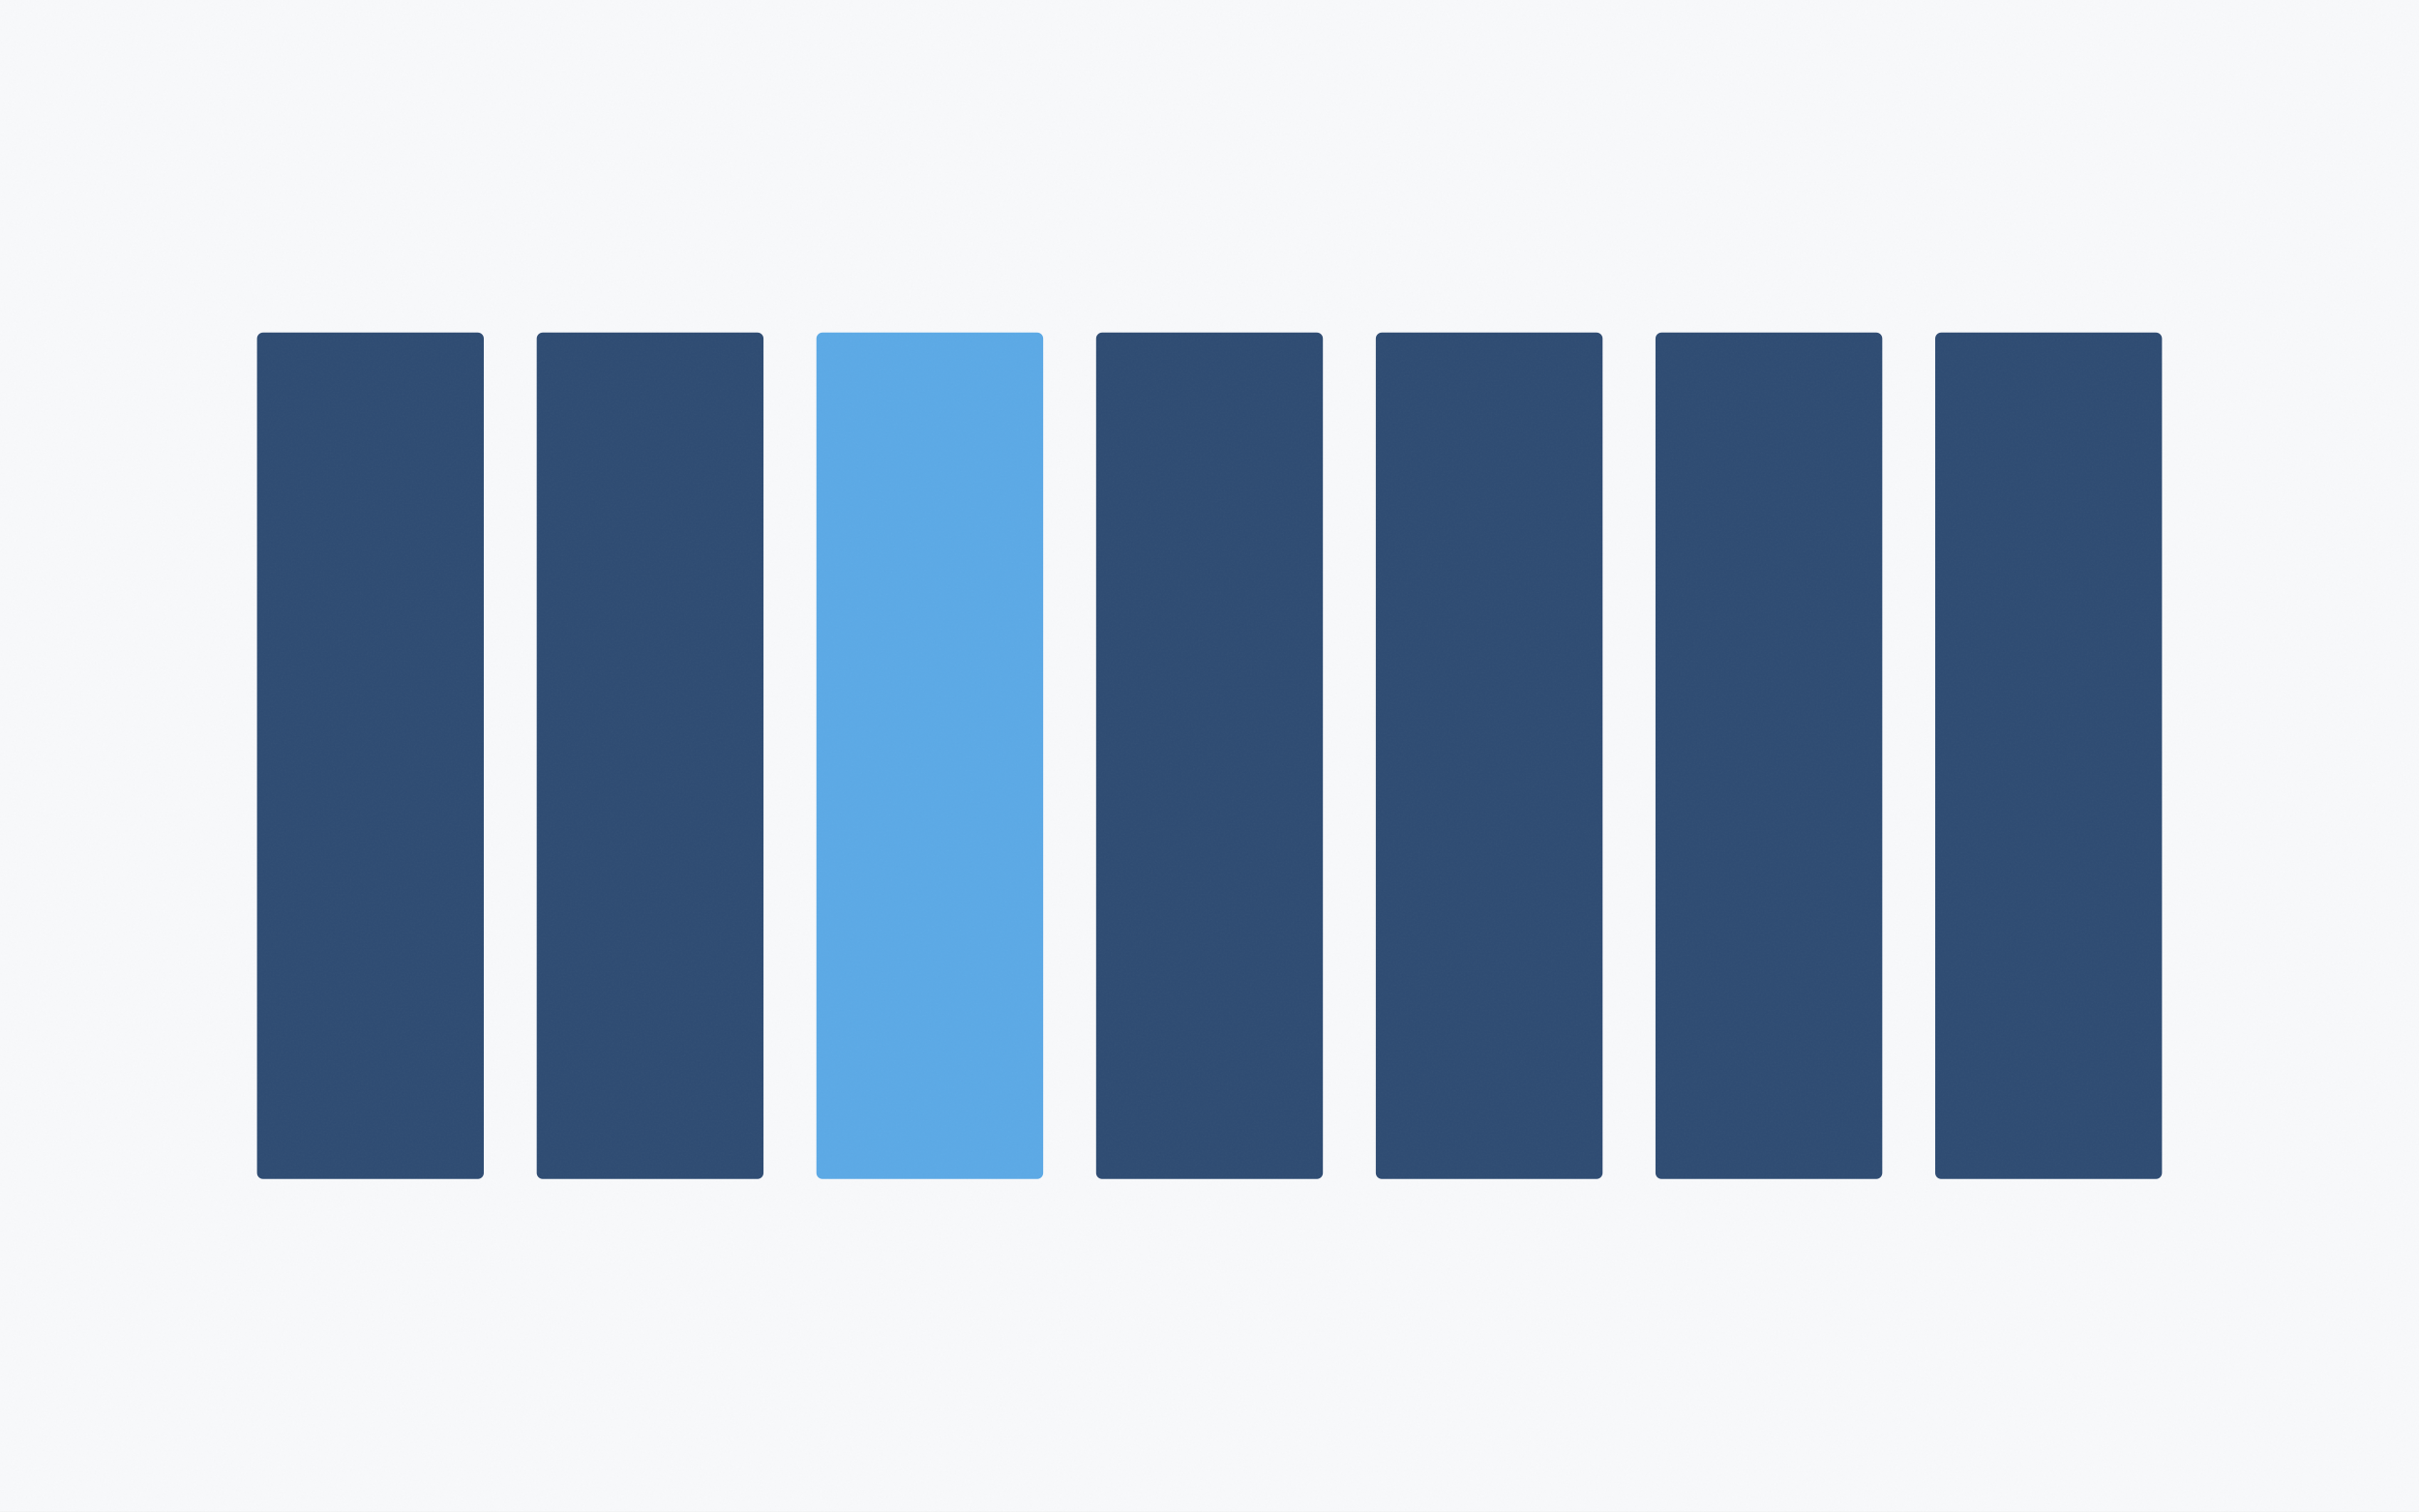
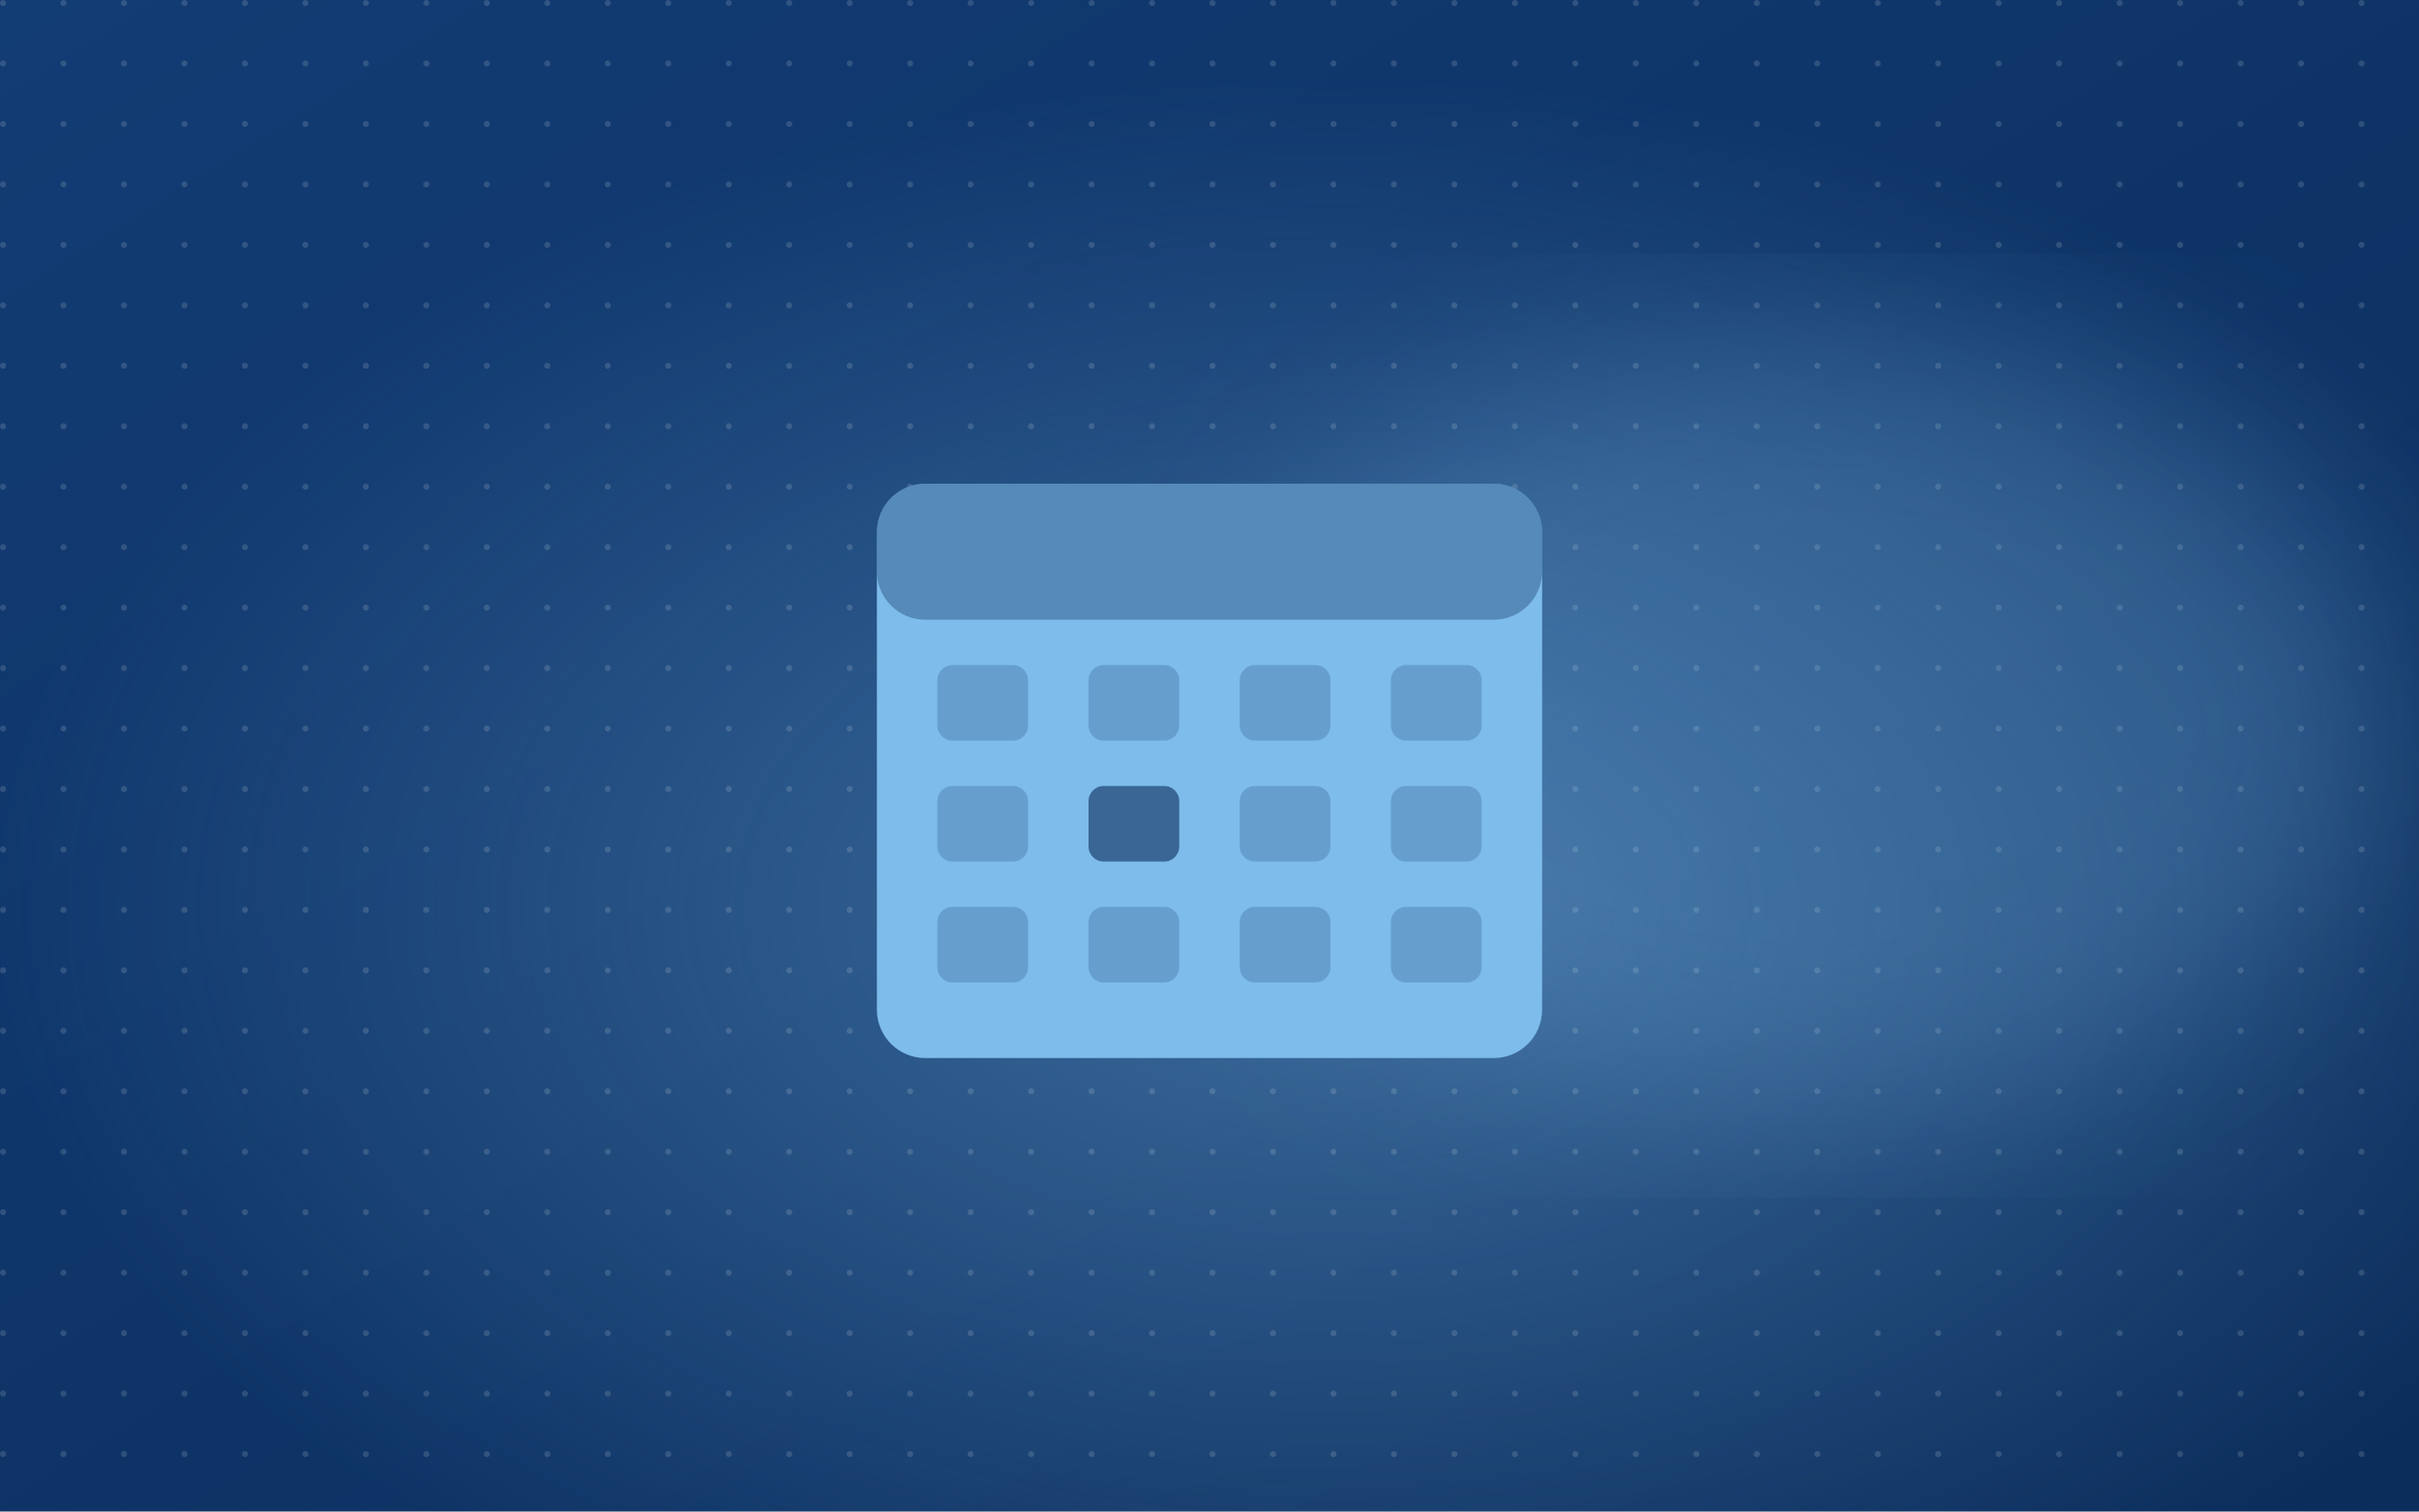
<svg xmlns="http://www.w3.org/2000/svg" viewBox="0 0 1600 1000" width="1600" height="1000">
  <defs>
-     <filter id="g" x="0" y="0" width="100%" height="100%">
-       <feTurbulence type="fractalNoise" baseFrequency="0.9" numOctaves="2" stitchTiles="stitch" />
-       <feColorMatrix type="saturate" values="0" />
-       <feComponentTransfer>
-         <feFuncA type="linear" slope="0.06" />
-       </feComponentTransfer>
+     <linearGradient id="bg" x1="0" y1="0" x2="1" y2="1">
+       <stop offset="0" stop-color="#123C74" />
+       <stop offset="1" stop-color="#0B2D5B" />
+     </linearGradient>
+     <radialGradient id="glow" cx="55%" cy="60%" r="55%">
+       <stop offset="0" stop-color="#7DBCEB" stop-opacity="0.42" />
+       <stop offset="1" stop-color="#7DBCEB" stop-opacity="0" />
+     </radialGradient>
+     <pattern id="dots" width="40" height="40" patternUnits="userSpaceOnUse">
+       <circle cx="2" cy="2" r="2" fill="#ffffff" opacity="0.14" />
+     </pattern>
+     <filter id="blur">
+       <feGaussianBlur stdDeviation="60" />
    </filter>
-     <linearGradient id="n" x1="0" y1="0" x2="1" y2="1">
-       <stop offset="0" stop-color="#1B4C8C" />
-       <stop offset="1" stop-color="#071E3D" />
-     </linearGradient>
-     <linearGradient id="s" x1="0" y1="0" x2="1" y2="0">
-       <stop offset="0" stop-color="#5BA9E6" />
-       <stop offset="1" stop-color="#A7D0F2" />
-     </linearGradient>
-     <linearGradient id="p" x1="0" y1="0" x2="0" y2="1">
-       <stop offset="0" stop-color="#FBFAF7" />
-       <stop offset="1" stop-color="#E9EDF2" />
-     </linearGradient>
  </defs>
-   <rect width="1600" height="1000" fill="#F8F9FB" />
-   <rect x="170" y="220" width="150" height="560" rx="4" fill="#0B2D5B" opacity="0.85" />
-   <rect x="355" y="220" width="150" height="560" rx="4" fill="#0B2D5B" opacity="0.85" />
-   <rect x="540" y="220" width="150" height="560" rx="4" fill="#5BA9E6" opacity="1" />
-   <rect x="725" y="220" width="150" height="560" rx="4" fill="#0B2D5B" opacity="0.85" />
-   <rect x="910" y="220" width="150" height="560" rx="4" fill="#0B2D5B" opacity="0.85" />
-   <rect x="1095" y="220" width="150" height="560" rx="4" fill="#0B2D5B" opacity="0.85" />
-   <rect x="1280" y="220" width="150" height="560" rx="4" fill="#0B2D5B" opacity="0.85" />
-   <rect width="1600" height="1000" filter="url(#g)" opacity="0.5" />
+   <rect width="1600" height="1000" fill="url(#bg)" />
+   <rect width="1600" height="1000" fill="url(#glow)" />
+   <rect width="1600" height="1000" fill="url(#dots)" />
+   <ellipse cx="1200" cy="480" rx="380" ry="260" fill="#7DBCEB" opacity="0.22" filter="url(#blur)" />
+   <rect x="580" y="320" width="440" height="380" rx="32" fill="#7DBCEB" />
+   <rect x="580" y="320" width="440" height="90" rx="32" fill="#0B2D5B" opacity="0.35" />
+   <rect x="620" y="440" width="60" height="50" rx="10" fill="#0B2D5B" opacity="0.2" />
+   <rect x="720" y="440" width="60" height="50" rx="10" fill="#0B2D5B" opacity="0.2" />
+   <rect x="820" y="440" width="60" height="50" rx="10" fill="#0B2D5B" opacity="0.2" />
+   <rect x="920" y="440" width="60" height="50" rx="10" fill="#0B2D5B" opacity="0.2" />
+   <rect x="620" y="520" width="60" height="50" rx="10" fill="#0B2D5B" opacity="0.2" />
+   <rect x="720" y="520" width="60" height="50" rx="10" fill="#0B2D5B" opacity="0.6" />
+   <rect x="820" y="520" width="60" height="50" rx="10" fill="#0B2D5B" opacity="0.2" />
+   <rect x="920" y="520" width="60" height="50" rx="10" fill="#0B2D5B" opacity="0.2" />
+   <rect x="620" y="600" width="60" height="50" rx="10" fill="#0B2D5B" opacity="0.2" />
+   <rect x="720" y="600" width="60" height="50" rx="10" fill="#0B2D5B" opacity="0.2" />
+   <rect x="820" y="600" width="60" height="50" rx="10" fill="#0B2D5B" opacity="0.2" />
+   <rect x="920" y="600" width="60" height="50" rx="10" fill="#0B2D5B" opacity="0.2" />
</svg>
